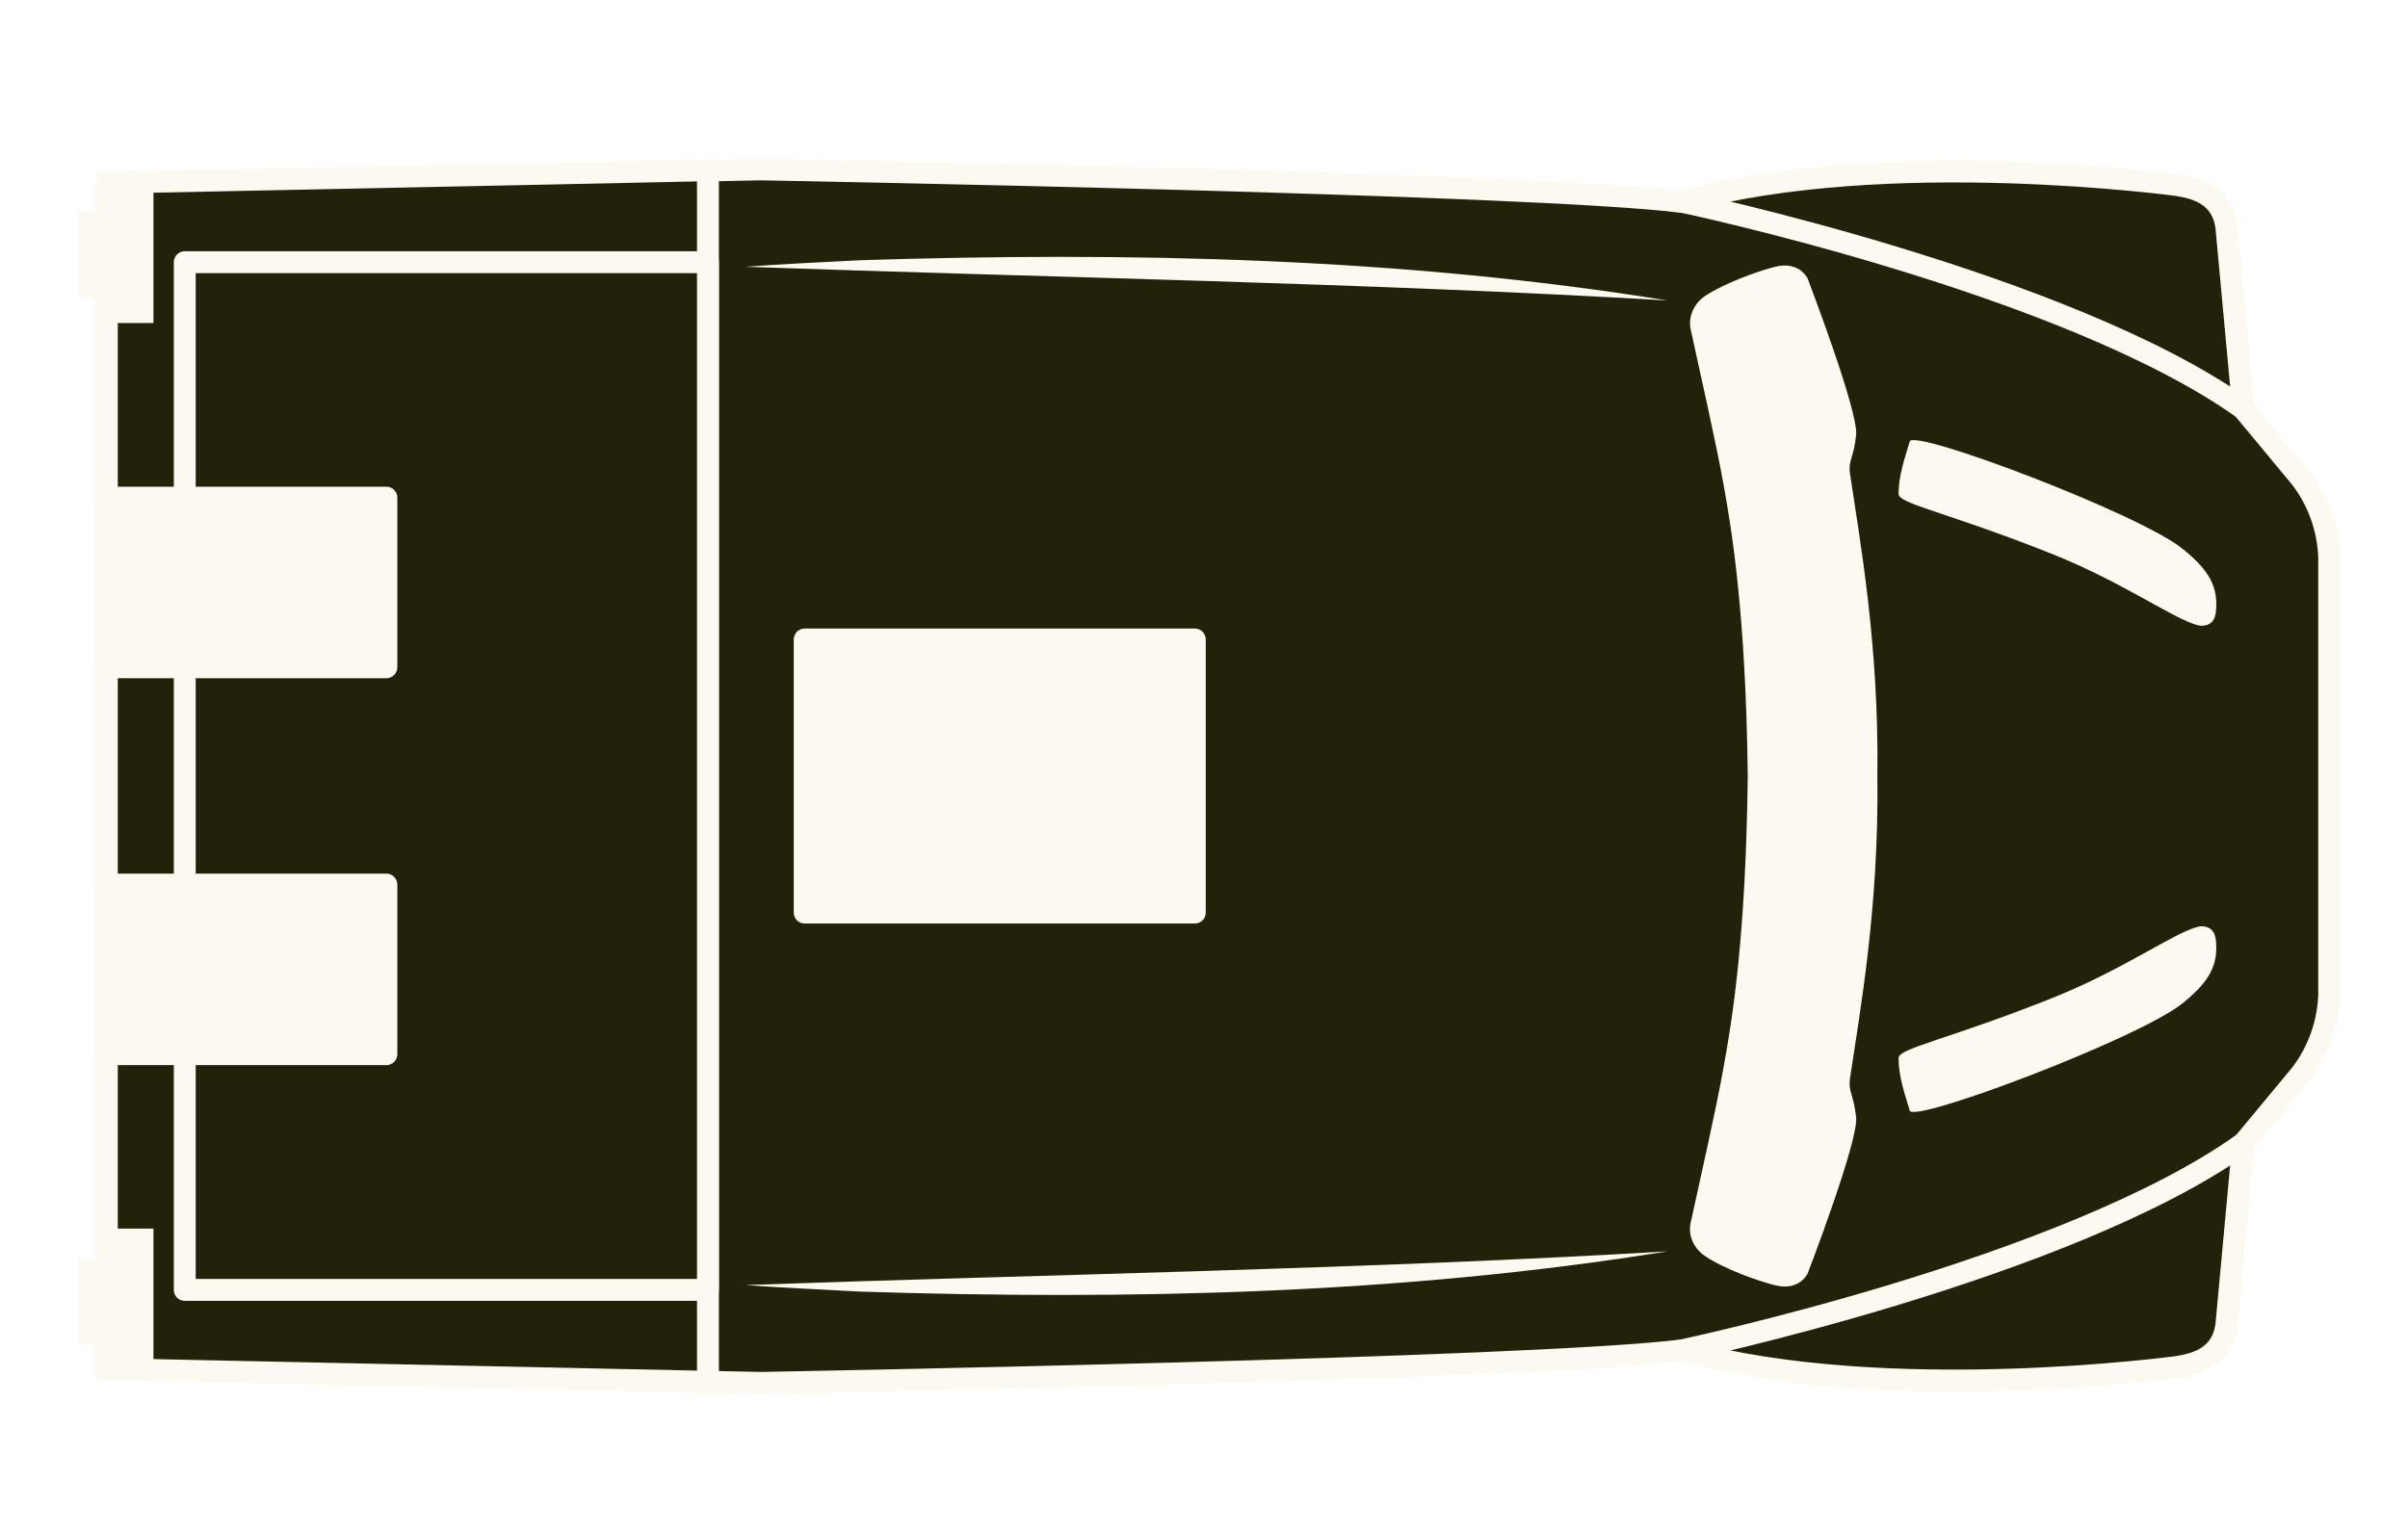
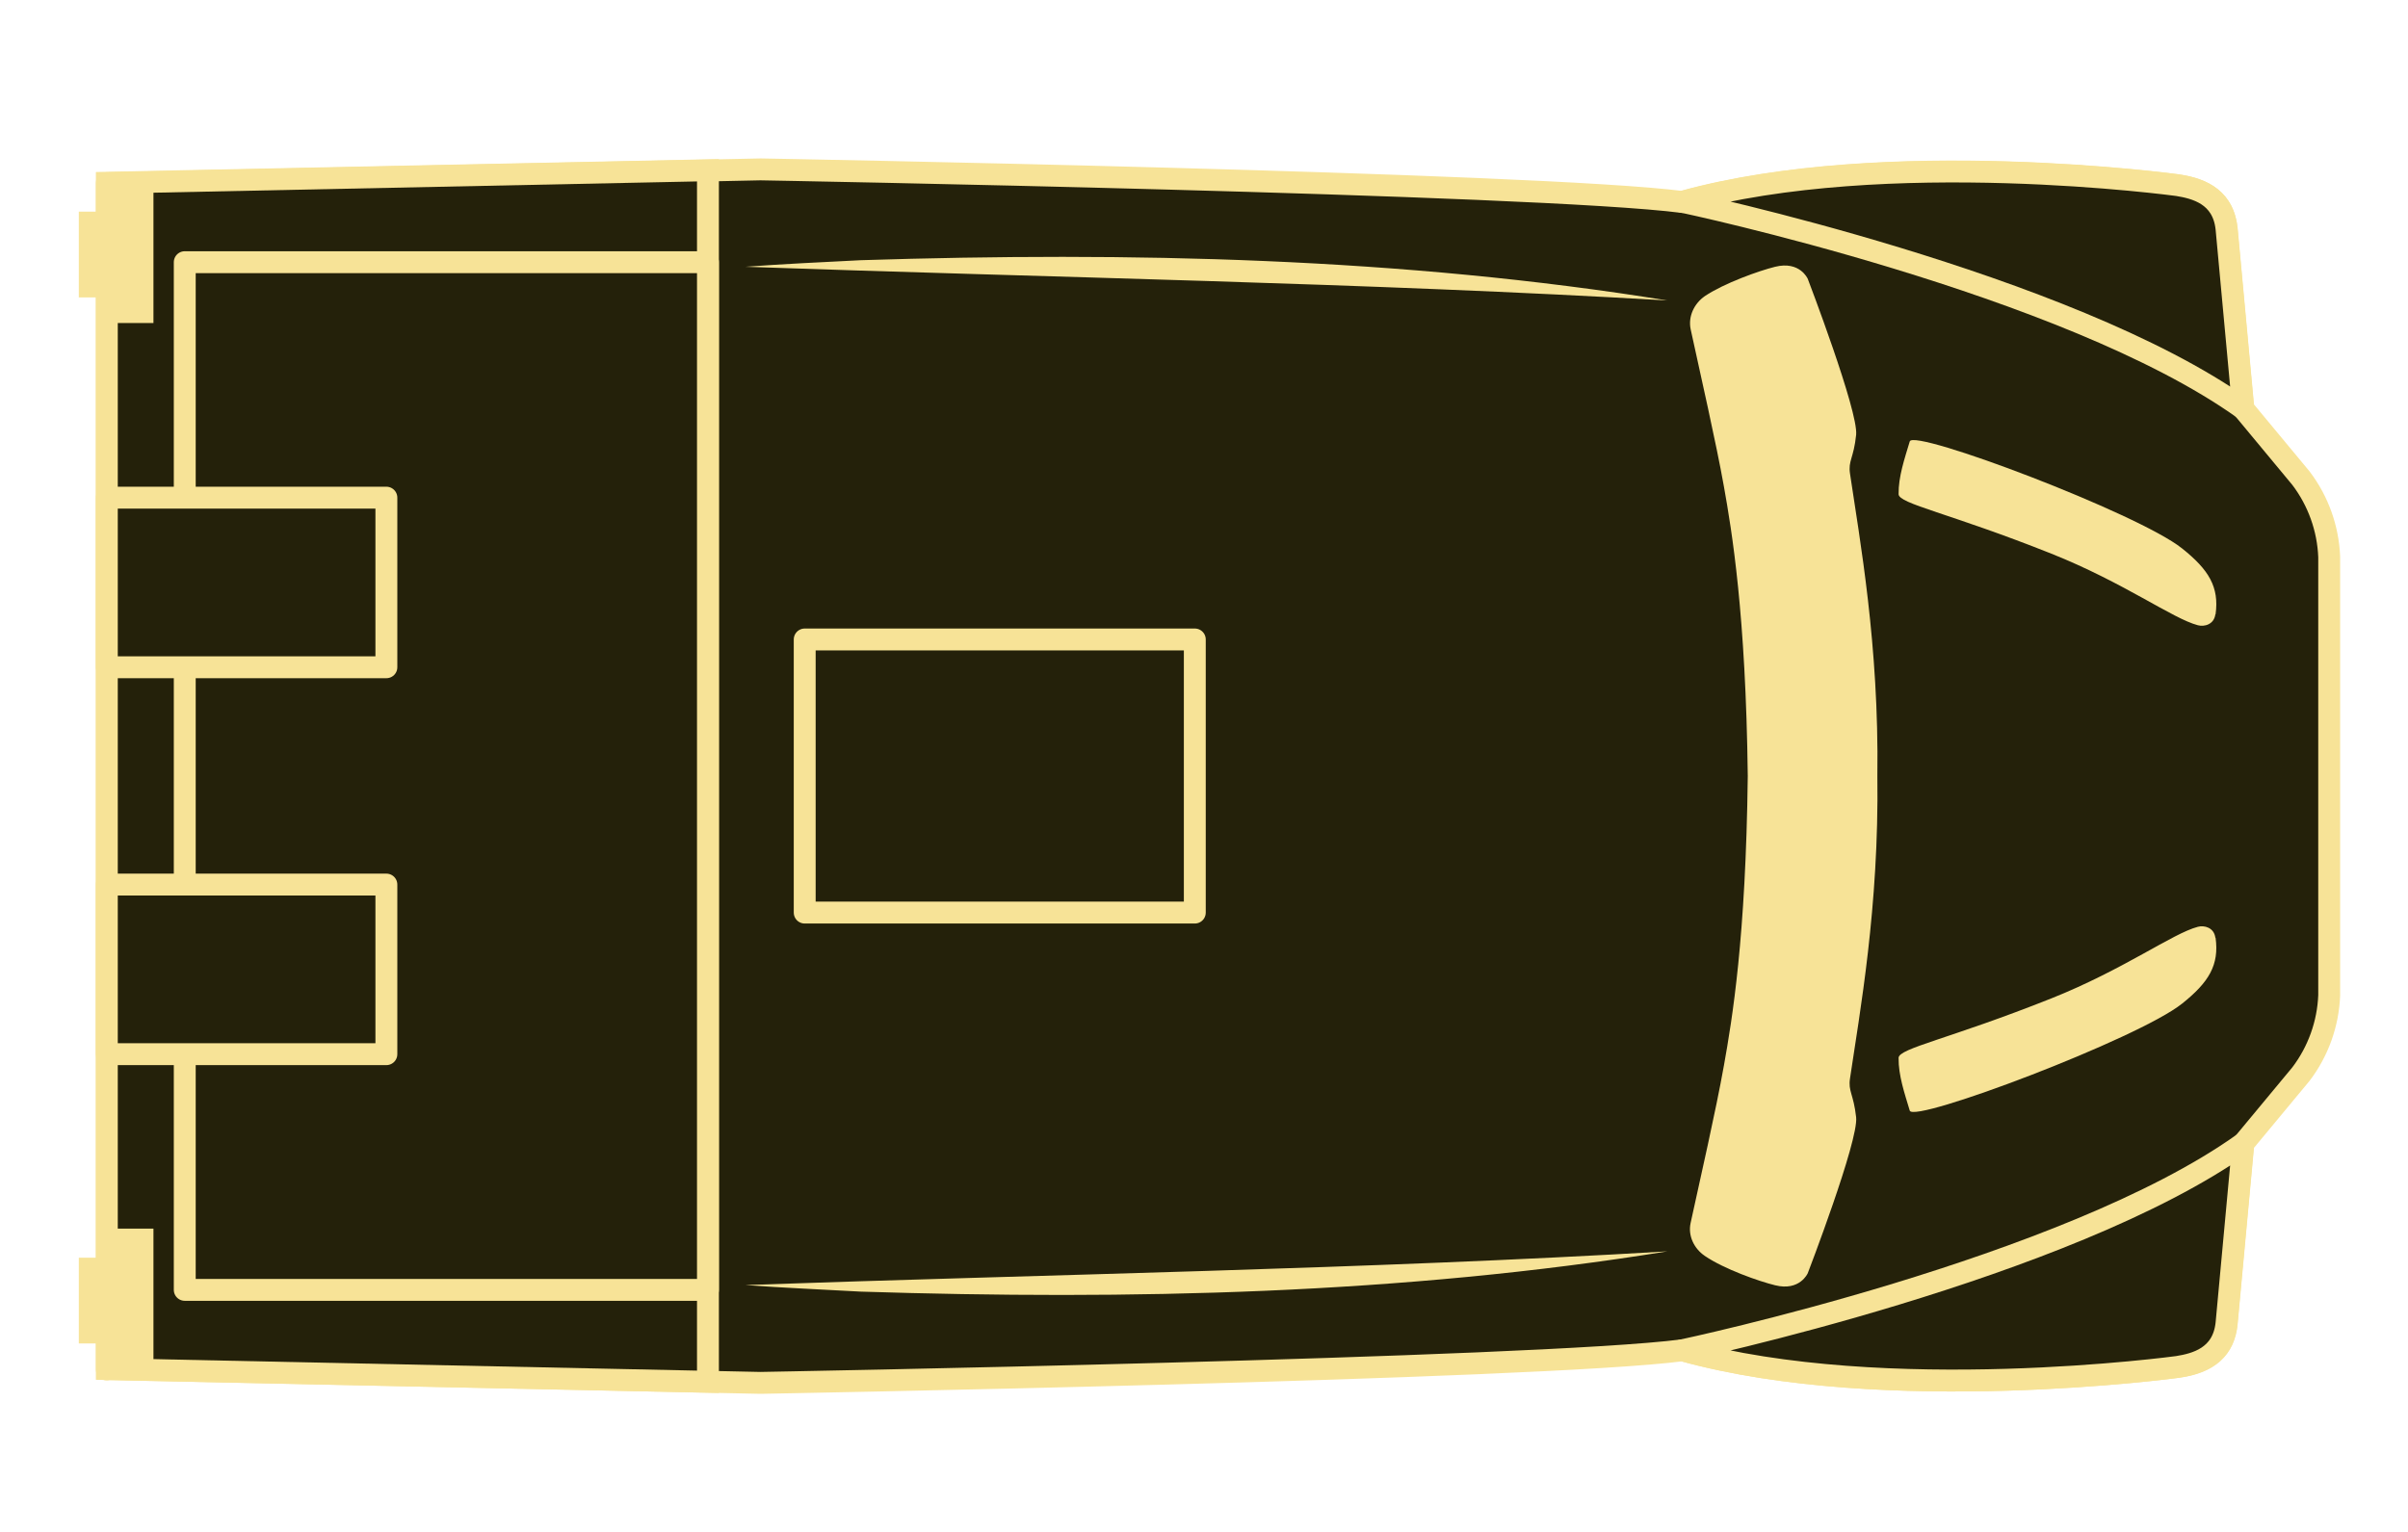
<svg xmlns="http://www.w3.org/2000/svg" viewBox="0 0 110 70">
  <defs>
    <style>
      .cls-1 {
        fill: #24210a;
        stroke-miterlimit: 10;
      }

      .cls-1, .cls-2, .cls-3, .cls-4 {
-         stroke: #FCF9F0;
+         stroke: #F7E397;
      }

      .cls-1, .cls-5, .cls-3 {
        fill-rule: evenodd;
      }

      .cls-6, .cls-5 {
-         fill: #FCF9F0;
+         fill: #F7E397;
      }

      .cls-2 {
-         fill: #FCF9F0;
+         fill: #24210a;
      }

      .cls-2, .cls-3, .cls-4 {
        stroke-linecap: round;
        stroke-linejoin: round;
      }

      .cls-3 {
        fill: #24210a;
      }

      .cls-4 {
        fill: #24210a;
      }
    </style>
  </defs>
  <g id="Ebene_4" data-name="Ebene 4">
    <path class="cls-3" d="M4.88,62.56l29.86.63s35.5-.63,42.12-1.49c9.29,2.58,22.63.76,22.63.76,1.41-.19,2.12-.84,2.23-1.99l.76-8.22,2.63-3.17c.79-1.04,1.24-2.3,1.29-3.6v-20.03c-.05-1.3-.5-2.56-1.29-3.6l-2.63-3.17-.76-8.22c-.15-1.32-1.02-1.81-2.23-1.99,0,0-13.34-1.82-22.63.76-6.62-.86-42.12-1.49-42.12-1.49l-29.86.63v54.21Z" />
    <polygon class="cls-1" points="4.88 62.56 32.34 63.14 32.34 7.78 4.88 8.35 4.88 62.56" />
    <rect class="cls-4" x="8.44" y="11.98" width="23.9" height="46.96" />
    <path class="cls-6" d="M76.17,13.73c-13.58-.8-28.53-1.06-42.12-1.54,1.76-.13,3.51-.21,5.27-.3,12.27-.39,24.72-.12,36.85,1.84h0Z" />
    <path class="cls-6" d="M76.17,57.18c-12.13,1.96-24.58,2.23-36.85,1.84-1.76-.1-3.52-.17-5.27-.3,13.6-.48,28.54-.73,42.12-1.54h0Z" />
  </g>
  <g id="Ebene_5" data-name="Ebene 5">
    <rect class="cls-2" x="36.76" y="29.22" width="17.82" height="12.48" />
    <path class="cls-5" d="M79.84,35.46c-.09,7.42-.71,11.1-1.09,13.23s-1.07,5.11-1.52,7.19c-.13.58.15,1.17.65,1.51.88.6,2.47,1.16,3.21,1.34,1.13.28,1.49-.55,1.49-.55,0,0,2.33-6.06,2.21-7.13s-.37-1.18-.28-1.77c.44-2.98,1.33-7.82,1.25-13.82.08-6-.81-10.83-1.25-13.82-.09-.59.17-.7.28-1.77s-2.21-7.13-2.21-7.13c0,0-.36-.83-1.49-.55-.73.18-2.33.75-3.21,1.34-.49.34-.77.93-.65,1.51.45,2.08,1.16,5.17,1.52,7.19s1,5.81,1.09,13.23Z" />
    <rect class="cls-2" x="7.39" y="20.23" width="7.75" height="12.77" transform="translate(37.88 15.35) rotate(90)" />
    <rect class="cls-2" x="7.39" y="37.91" width="7.75" height="12.77" transform="translate(-33.03 55.56) rotate(-90)" />
    <path class="cls-5" d="M101.2,28.07c-.06.47-.51.58-.8.5-1.15-.3-3.38-1.95-6.69-3.27-4.67-1.86-6.98-2.28-6.98-2.72-.01-.8.27-1.61.51-2.41.18-.59,10.44,3.29,12.44,4.89,1.23.98,1.7,1.77,1.53,3.01Z" />
    <path class="cls-5" d="M101.2,42.85c-.06-.47-.51-.58-.8-.5-1.15.3-3.38,1.95-6.69,3.27-4.67,1.86-6.98,2.28-6.98,2.72-.01.8.27,1.61.51,2.41.18.59,10.44-3.29,12.44-4.89,1.23-.98,1.7-1.77,1.53-3.01Z" />
    <polygon class="cls-5" points="7.01 8.31 4.88 8.35 4.88 9.67 3.6 9.67 3.6 13.59 4.88 13.59 4.88 14.76 7.01 14.76 7.01 8.31" />
    <polygon class="cls-5" points="7.01 56.14 4.88 56.14 4.88 57.47 3.6 57.47 3.6 61.39 4.88 61.39 4.88 62.56 7.01 62.6 7.01 56.14" />
    <path class="cls-3" d="M99.48,8.46s-13.34-1.82-22.63.76c0,0,17.57,3.71,25.62,9.45l-.76-8.22c-.16-1.56-1.43-1.86-2.23-1.99Z" />
    <path class="cls-3" d="M99.48,62.46s-13.34,1.82-22.63-.76c0,0,17.57-3.71,25.62-9.45l-.76,8.22c-.16,1.56-1.43,1.86-2.23,1.99Z" />
  </g>
</svg>
